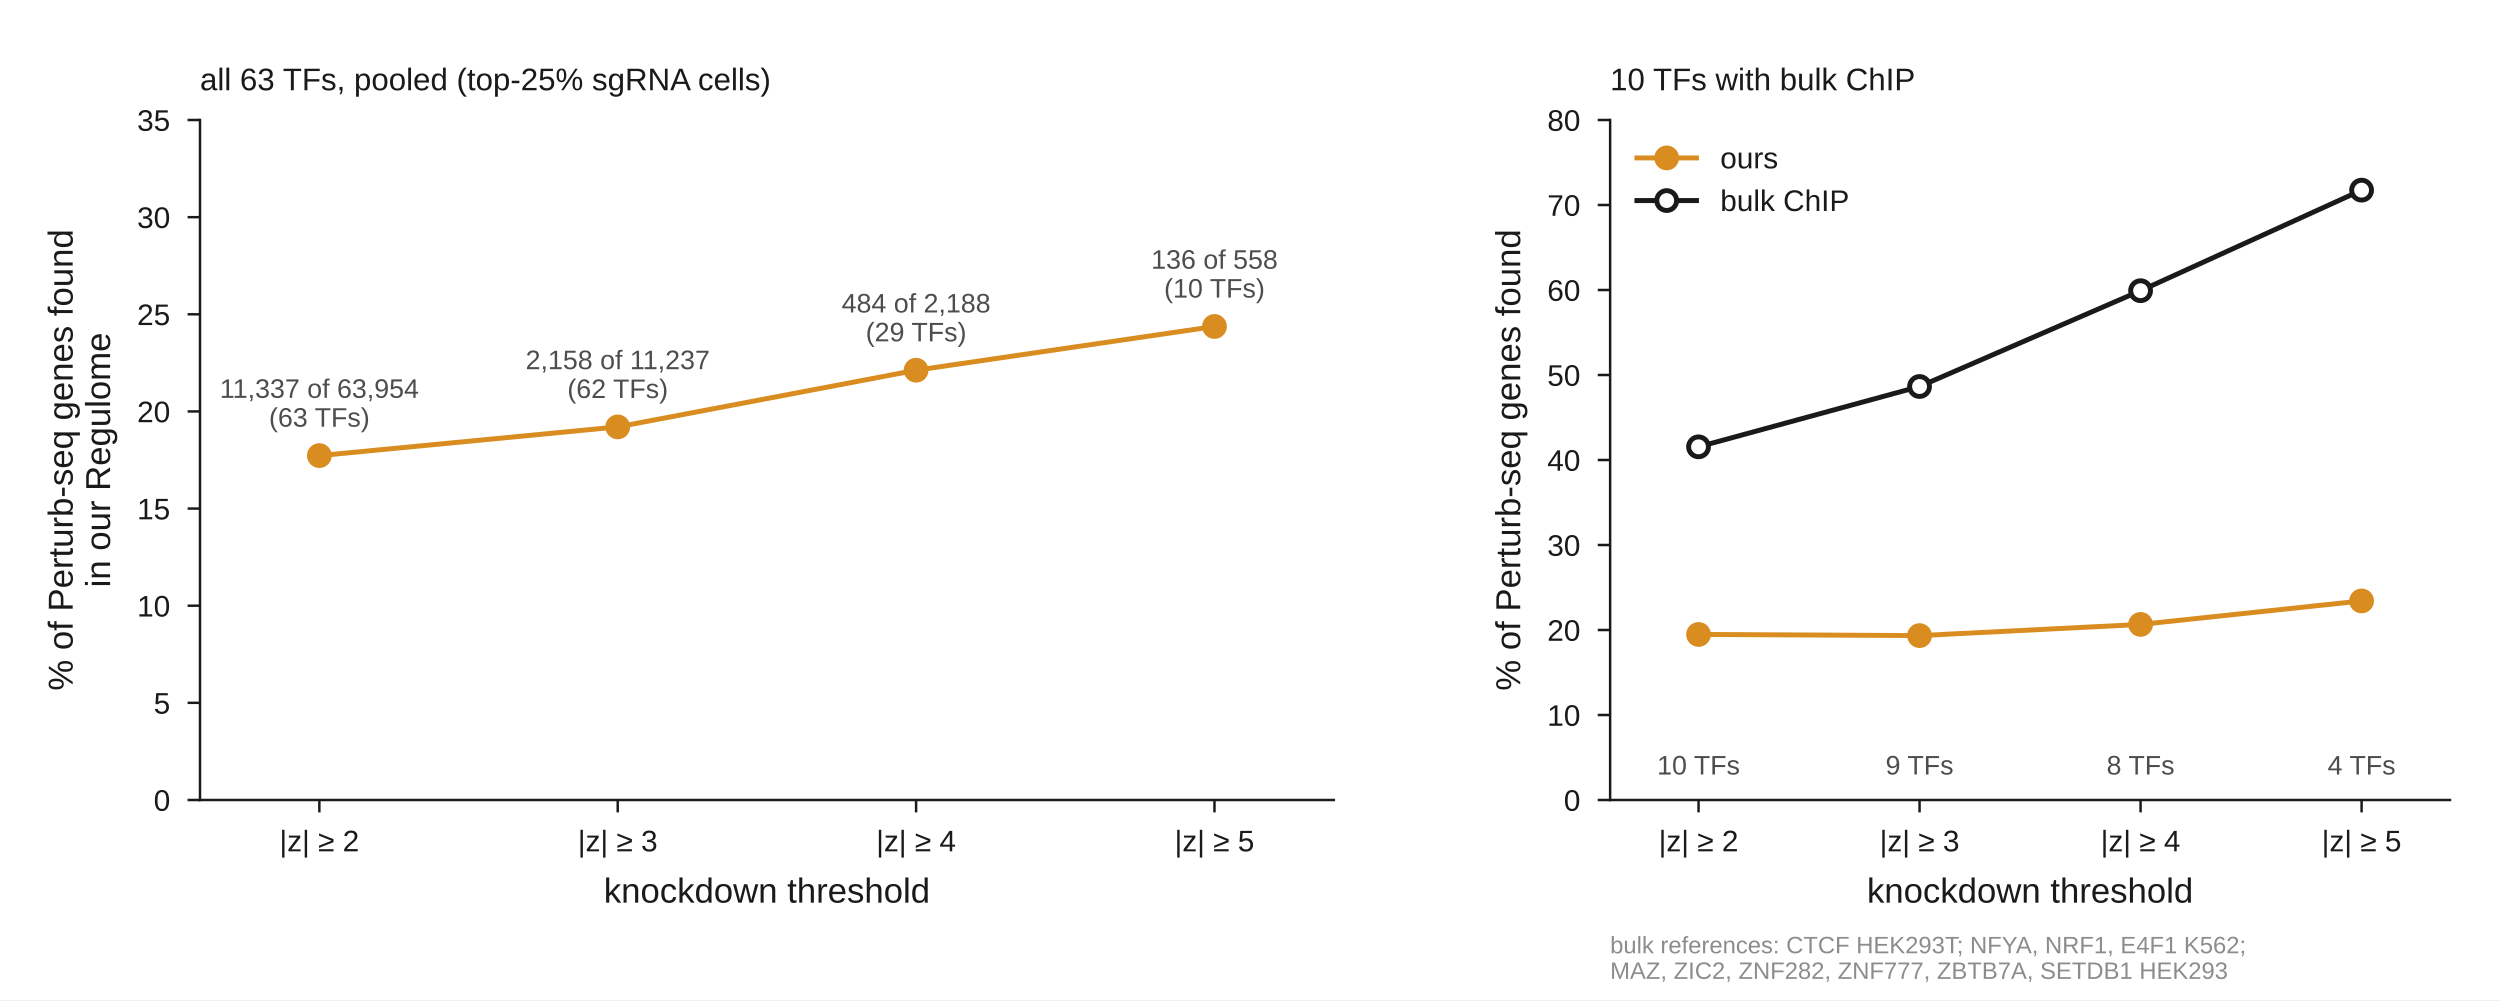
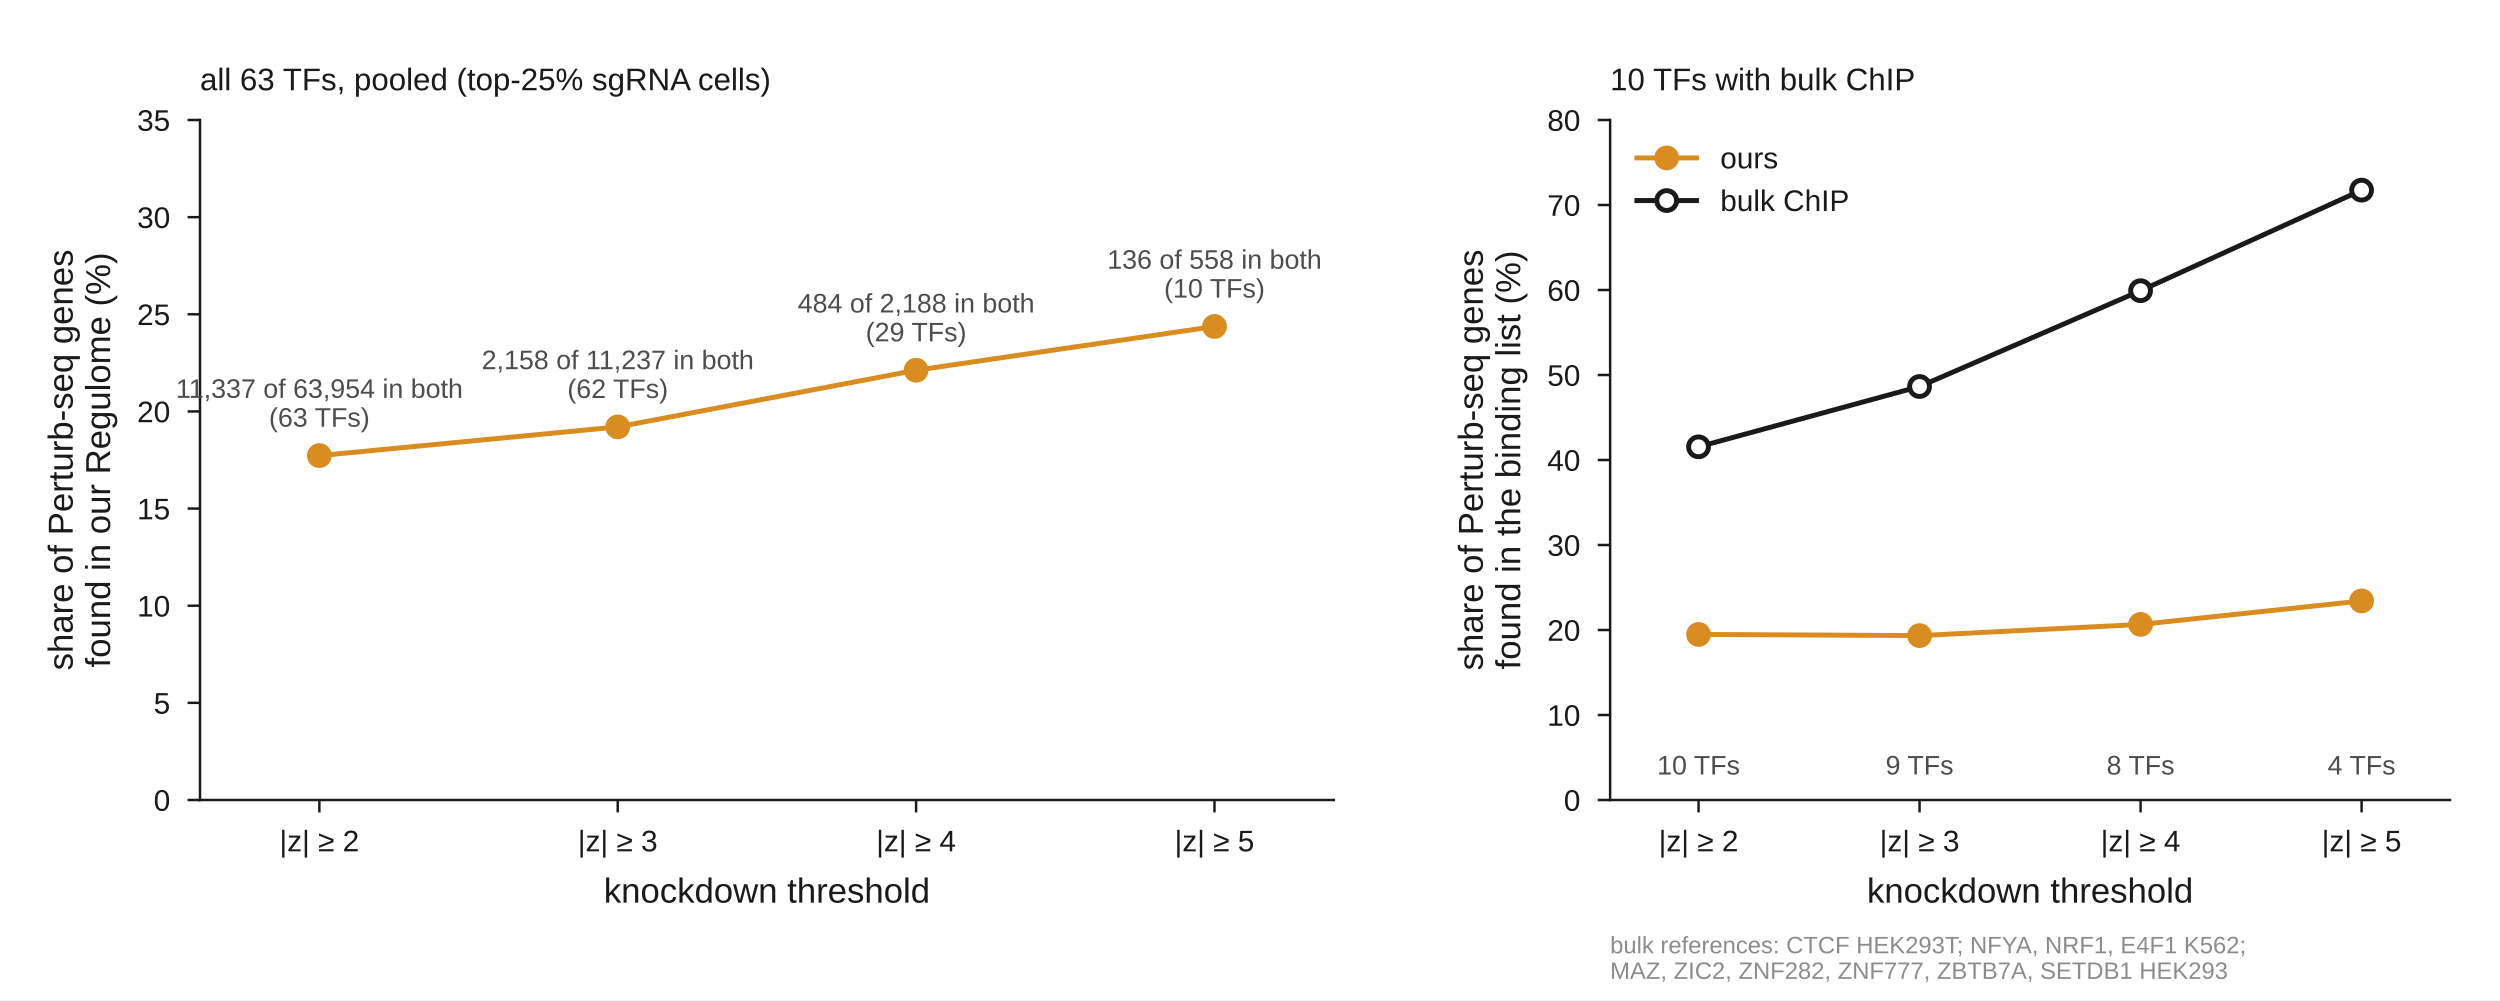
<svg xmlns="http://www.w3.org/2000/svg" xmlns:xlink="http://www.w3.org/1999/xlink" width="504pt" height="201.6pt" viewBox="0 0 504 201.6" version="1.1">
  <defs>
    <style type="text/css">*{stroke-linejoin: round; stroke-linecap: butt}</style>
  </defs>
  <g id="figure_1">
    <g id="patch_1">
      <path d="M 0 201.6  L 504 201.6  L 504 0  L 0 0  z " style="fill: #ffffff" />
    </g>
    <g id="axes_1">
      <g id="patch_2">
        <path d="M 40.32 161.28  L 268.898 161.28  L 268.898 24.192  L 40.32 24.192  z " style="fill: #ffffff" />
      </g>
      <g id="matplotlib.axis_1">
        <g id="xtick_1">
          <g id="line2d_1">
            <defs>
-               <path id="ma39af116a1" d="M 0 0  L 0 2.5  " style="stroke: #1a1a1a; stroke-width: 0.5" />
+               <path id="m817d167416" d="M 0 0  L 0 2.5  " style="stroke: #1a1a1a; stroke-width: 0.5" />
            </defs>
            <g>
-               <use xlink:href="#ma39af116a1" x="64.381" y="161.28" style="fill: #1a1a1a; stroke: #1a1a1a; stroke-width: 0.5" />
+               <use xlink:href="#m817d167416" x="64.381" y="161.28" style="fill: #1a1a1a; stroke: #1a1a1a; stroke-width: 0.5" />
            </g>
          </g>
          <g id="text_1">
            <text style="font-size: 6px; font-family: 'Arial', 'Liberation Sans', 'Helvetica', 'DejaVu Sans', sans-serif; text-anchor: middle; fill: #1a1a1a" x="64.381" y="171.628" transform="rotate(-0 64.38082 171.6281)">|z| ≥ 2</text>
          </g>
        </g>
        <g id="xtick_2">
          <g id="line2d_2">
            <g>
-               <use xlink:href="#ma39af116a1" x="124.533" y="161.28" style="fill: #1a1a1a; stroke: #1a1a1a; stroke-width: 0.5" />
+               <use xlink:href="#m817d167416" x="124.533" y="161.28" style="fill: #1a1a1a; stroke: #1a1a1a; stroke-width: 0.5" />
            </g>
          </g>
          <g id="text_2">
            <text style="font-size: 6px; font-family: 'Arial', 'Liberation Sans', 'Helvetica', 'DejaVu Sans', sans-serif; text-anchor: middle; fill: #1a1a1a" x="124.533" y="171.628" transform="rotate(-0 124.5329 171.6281)">|z| ≥ 3</text>
          </g>
        </g>
        <g id="xtick_3">
          <g id="line2d_3">
            <g>
-               <use xlink:href="#ma39af116a1" x="184.685" y="161.28" style="fill: #1a1a1a; stroke: #1a1a1a; stroke-width: 0.5" />
+               <use xlink:href="#m817d167416" x="184.685" y="161.28" style="fill: #1a1a1a; stroke: #1a1a1a; stroke-width: 0.5" />
            </g>
          </g>
          <g id="text_3">
            <text style="font-size: 6px; font-family: 'Arial', 'Liberation Sans', 'Helvetica', 'DejaVu Sans', sans-serif; text-anchor: middle; fill: #1a1a1a" x="184.685" y="171.628" transform="rotate(-0 184.6849 171.6281)">|z| ≥ 4</text>
          </g>
        </g>
        <g id="xtick_4">
          <g id="line2d_4">
            <g>
-               <use xlink:href="#ma39af116a1" x="244.837" y="161.28" style="fill: #1a1a1a; stroke: #1a1a1a; stroke-width: 0.5" />
+               <use xlink:href="#m817d167416" x="244.837" y="161.28" style="fill: #1a1a1a; stroke: #1a1a1a; stroke-width: 0.5" />
            </g>
          </g>
          <g id="text_4">
            <text style="font-size: 6px; font-family: 'Arial', 'Liberation Sans', 'Helvetica', 'DejaVu Sans', sans-serif; text-anchor: middle; fill: #1a1a1a" x="244.837" y="171.628" transform="rotate(-0 244.837 171.6281)">|z| ≥ 5</text>
          </g>
        </g>
        <g id="text_5">
          <text style="font-size: 7px; font-family: 'Arial', 'Liberation Sans', 'Helvetica', 'DejaVu Sans', sans-serif; text-anchor: middle; fill: #1a1a1a" x="154.609" y="181.972" transform="rotate(-0 154.6089 181.9722)">knockdown threshold</text>
        </g>
      </g>
      <g id="matplotlib.axis_2">
        <g id="ytick_1">
          <g id="line2d_5">
            <defs>
-               <path id="m2c277d2404" d="M 0 0  L -2.5 0  " style="stroke: #1a1a1a; stroke-width: 0.5" />
+               <path id="m8942e10f98" d="M 0 0  L -2.5 0  " style="stroke: #1a1a1a; stroke-width: 0.5" />
            </defs>
            <g>
-               <use xlink:href="#m2c277d2404" x="40.32" y="161.28" style="fill: #1a1a1a; stroke: #1a1a1a; stroke-width: 0.5" />
+               <use xlink:href="#m8942e10f98" x="40.32" y="161.28" style="fill: #1a1a1a; stroke: #1a1a1a; stroke-width: 0.5" />
            </g>
          </g>
          <g id="text_6">
            <text style="font-size: 6px; font-family: 'Arial', 'Liberation Sans', 'Helvetica', 'DejaVu Sans', sans-serif; text-anchor: end; fill: #1a1a1a" x="34.32" y="163.454" transform="rotate(-0 34.32 163.4541)">0</text>
          </g>
        </g>
        <g id="ytick_2">
          <g id="line2d_6">
            <g>
-               <use xlink:href="#m2c277d2404" x="40.32" y="141.696" style="fill: #1a1a1a; stroke: #1a1a1a; stroke-width: 0.5" />
+               <use xlink:href="#m8942e10f98" x="40.32" y="141.696" style="fill: #1a1a1a; stroke: #1a1a1a; stroke-width: 0.5" />
            </g>
          </g>
          <g id="text_7">
            <text style="font-size: 6px; font-family: 'Arial', 'Liberation Sans', 'Helvetica', 'DejaVu Sans', sans-serif; text-anchor: end; fill: #1a1a1a" x="34.32" y="143.87" transform="rotate(-0 34.32 143.8701)">5</text>
          </g>
        </g>
        <g id="ytick_3">
          <g id="line2d_7">
            <g>
-               <use xlink:href="#m2c277d2404" x="40.32" y="122.112" style="fill: #1a1a1a; stroke: #1a1a1a; stroke-width: 0.5" />
+               <use xlink:href="#m8942e10f98" x="40.32" y="122.112" style="fill: #1a1a1a; stroke: #1a1a1a; stroke-width: 0.5" />
            </g>
          </g>
          <g id="text_8">
            <text style="font-size: 6px; font-family: 'Arial', 'Liberation Sans', 'Helvetica', 'DejaVu Sans', sans-serif; text-anchor: end; fill: #1a1a1a" x="34.32" y="124.286" transform="rotate(-0 34.32 124.2861)">10</text>
          </g>
        </g>
        <g id="ytick_4">
          <g id="line2d_8">
            <g>
-               <use xlink:href="#m2c277d2404" x="40.32" y="102.528" style="fill: #1a1a1a; stroke: #1a1a1a; stroke-width: 0.5" />
+               <use xlink:href="#m8942e10f98" x="40.32" y="102.528" style="fill: #1a1a1a; stroke: #1a1a1a; stroke-width: 0.5" />
            </g>
          </g>
          <g id="text_9">
            <text style="font-size: 6px; font-family: 'Arial', 'Liberation Sans', 'Helvetica', 'DejaVu Sans', sans-serif; text-anchor: end; fill: #1a1a1a" x="34.32" y="104.702" transform="rotate(-0 34.32 104.7021)">15</text>
          </g>
        </g>
        <g id="ytick_5">
          <g id="line2d_9">
            <g>
-               <use xlink:href="#m2c277d2404" x="40.32" y="82.944" style="fill: #1a1a1a; stroke: #1a1a1a; stroke-width: 0.5" />
+               <use xlink:href="#m8942e10f98" x="40.32" y="82.944" style="fill: #1a1a1a; stroke: #1a1a1a; stroke-width: 0.5" />
            </g>
          </g>
          <g id="text_10">
            <text style="font-size: 6px; font-family: 'Arial', 'Liberation Sans', 'Helvetica', 'DejaVu Sans', sans-serif; text-anchor: end; fill: #1a1a1a" x="34.32" y="85.118" transform="rotate(-0 34.32 85.11806)">20</text>
          </g>
        </g>
        <g id="ytick_6">
          <g id="line2d_10">
            <g>
-               <use xlink:href="#m2c277d2404" x="40.32" y="63.36" style="fill: #1a1a1a; stroke: #1a1a1a; stroke-width: 0.5" />
+               <use xlink:href="#m8942e10f98" x="40.32" y="63.36" style="fill: #1a1a1a; stroke: #1a1a1a; stroke-width: 0.5" />
            </g>
          </g>
          <g id="text_11">
            <text style="font-size: 6px; font-family: 'Arial', 'Liberation Sans', 'Helvetica', 'DejaVu Sans', sans-serif; text-anchor: end; fill: #1a1a1a" x="34.32" y="65.534" transform="rotate(-0 34.32 65.53406)">25</text>
          </g>
        </g>
        <g id="ytick_7">
          <g id="line2d_11">
            <g>
-               <use xlink:href="#m2c277d2404" x="40.32" y="43.776" style="fill: #1a1a1a; stroke: #1a1a1a; stroke-width: 0.5" />
+               <use xlink:href="#m8942e10f98" x="40.32" y="43.776" style="fill: #1a1a1a; stroke: #1a1a1a; stroke-width: 0.5" />
            </g>
          </g>
          <g id="text_12">
            <text style="font-size: 6px; font-family: 'Arial', 'Liberation Sans', 'Helvetica', 'DejaVu Sans', sans-serif; text-anchor: end; fill: #1a1a1a" x="34.32" y="45.95" transform="rotate(-0 34.32 45.95006)">30</text>
          </g>
        </g>
        <g id="ytick_8">
          <g id="line2d_12">
            <g>
-               <use xlink:href="#m2c277d2404" x="40.32" y="24.192" style="fill: #1a1a1a; stroke: #1a1a1a; stroke-width: 0.5" />
+               <use xlink:href="#m8942e10f98" x="40.32" y="24.192" style="fill: #1a1a1a; stroke: #1a1a1a; stroke-width: 0.5" />
            </g>
          </g>
          <g id="text_13">
            <text style="font-size: 6px; font-family: 'Arial', 'Liberation Sans', 'Helvetica', 'DejaVu Sans', sans-serif; text-anchor: end; fill: #1a1a1a" x="34.32" y="26.366" transform="rotate(-0 34.32 26.36606)">35</text>
          </g>
        </g>
        <g id="text_14">
-           <text style="font-size: 7px; font-family: 'Arial', 'Liberation Sans', 'Helvetica', 'DejaVu Sans', sans-serif; fill: #1a1a1a" transform="translate(14.6545 139.234) rotate(-90)">% of Perturb-seq genes found</text>
-           <text style="font-size: 7px; font-family: 'Arial', 'Liberation Sans', 'Helvetica', 'DejaVu Sans', sans-serif; fill: #1a1a1a" transform="translate(22.19438 118.4151) rotate(-90)">in our Regulome</text>
+           <text style="font-size: 7px; font-family: 'Arial', 'Liberation Sans', 'Helvetica', 'DejaVu Sans', sans-serif; fill: #1a1a1a" transform="translate(14.6545 135.1462) rotate(-90)">share of Perturb-seq genes</text>
+           <text style="font-size: 7px; font-family: 'Arial', 'Liberation Sans', 'Helvetica', 'DejaVu Sans', sans-serif; fill: #1a1a1a" transform="translate(22.19438 134.5605) rotate(-90)">found in our Regulome (%)</text>
        </g>
      </g>
      <g id="line2d_13">
-         <path d="M 64.381 91.847  L 124.533 86.062  L 184.685 74.636  L 244.837 65.816  " clip-path="url(#pc2874d5307)" style="fill: none; stroke: #d98c1f; stroke-linecap: square" />
+         <path d="M 64.381 91.847  L 124.533 86.062  L 184.685 74.636  L 244.837 65.816  " clip-path="url(#p32b962ff12)" style="fill: none; stroke: #d98c1f; stroke-linecap: square" />
        <defs>
-           <path id="m53cc49fecb" d="M 0 2  C 0.53 2 1.039 1.789 1.414 1.414  C 1.789 1.039 2 0.53 2 0  C 2 -0.53 1.789 -1.039 1.414 -1.414  C 1.039 -1.789 0.53 -2 0 -2  C -0.53 -2 -1.039 -1.789 -1.414 -1.414  C -1.789 -1.039 -2 -0.53 -2 0  C -2 0.53 -1.789 1.039 -1.414 1.414  C -1.039 1.789 -0.53 2 0 2  z " style="stroke: #d98c1f" />
+           <path id="m6b6a42c73a" d="M 0 2  C 0.53 2 1.039 1.789 1.414 1.414  C 1.789 1.039 2 0.53 2 0  C 2 -0.53 1.789 -1.039 1.414 -1.414  C 1.039 -1.789 0.53 -2 0 -2  C -0.53 -2 -1.039 -1.789 -1.414 -1.414  C -1.789 -1.039 -2 -0.53 -2 0  C -2 0.53 -1.789 1.039 -1.414 1.414  C -1.039 1.789 -0.53 2 0 2  z " style="stroke: #d98c1f" />
        </defs>
-         <g clip-path="url(#pc2874d5307)">
-           <use xlink:href="#m53cc49fecb" x="64.381" y="91.847" style="fill: #d98c1f; stroke: #d98c1f" />
-           <use xlink:href="#m53cc49fecb" x="124.533" y="86.062" style="fill: #d98c1f; stroke: #d98c1f" />
-           <use xlink:href="#m53cc49fecb" x="184.685" y="74.636" style="fill: #d98c1f; stroke: #d98c1f" />
-           <use xlink:href="#m53cc49fecb" x="244.837" y="65.816" style="fill: #d98c1f; stroke: #d98c1f" />
+         <g clip-path="url(#p32b962ff12)">
+           <use xlink:href="#m6b6a42c73a" x="64.381" y="91.847" style="fill: #d98c1f; stroke: #d98c1f" />
+           <use xlink:href="#m6b6a42c73a" x="124.533" y="86.062" style="fill: #d98c1f; stroke: #d98c1f" />
+           <use xlink:href="#m6b6a42c73a" x="184.685" y="74.636" style="fill: #d98c1f; stroke: #d98c1f" />
+           <use xlink:href="#m6b6a42c73a" x="244.837" y="65.816" style="fill: #d98c1f; stroke: #d98c1f" />
        </g>
      </g>
      <g id="patch_3">
        <path d="M 40.32 161.28  L 40.32 24.192  " style="fill: none; stroke: #1a1a1a; stroke-width: 0.5; stroke-linejoin: miter; stroke-linecap: square" />
      </g>
      <g id="patch_4">
        <path d="M 40.32 161.28  L 268.898 161.28  " style="fill: none; stroke: #1a1a1a; stroke-width: 0.5; stroke-linejoin: miter; stroke-linecap: square" />
      </g>
      <g id="text_15">
-         <text style="font-size: 5.4px; font-family: 'Arial', 'Liberation Sans', 'Helvetica', 'DejaVu Sans', sans-serif; fill: #4d4d4d" transform="translate(44.3135 80.20975)">11,337 of 63,954</text>
+         <text style="font-size: 5.4px; font-family: 'Arial', 'Liberation Sans', 'Helvetica', 'DejaVu Sans', sans-serif; fill: #4d4d4d" transform="translate(35.4575 80.20975)">11,337 of 63,954 in both</text>
        <text style="font-size: 5.4px; font-family: 'Arial', 'Liberation Sans', 'Helvetica', 'DejaVu Sans', sans-serif; fill: #4d4d4d" transform="translate(54.22882 86.02623)">(63 TFs)</text>
      </g>
      <g id="text_16">
-         <text style="font-size: 5.4px; font-family: 'Arial', 'Liberation Sans', 'Helvetica', 'DejaVu Sans', sans-serif; fill: #4d4d4d" transform="translate(105.967 74.42464)">2,158 of 11,237</text>
+         <text style="font-size: 5.4px; font-family: 'Arial', 'Liberation Sans', 'Helvetica', 'DejaVu Sans', sans-serif; fill: #4d4d4d" transform="translate(97.11101 74.42464)">2,158 of 11,237 in both</text>
        <text style="font-size: 5.4px; font-family: 'Arial', 'Liberation Sans', 'Helvetica', 'DejaVu Sans', sans-serif; fill: #4d4d4d" transform="translate(114.3809 80.24111)">(62 TFs)</text>
      </g>
      <g id="text_17">
-         <text style="font-size: 5.4px; font-family: 'Arial', 'Liberation Sans', 'Helvetica', 'DejaVu Sans', sans-serif; fill: #4d4d4d" transform="translate(169.6729 62.99933)">484 of 2,188</text>
+         <text style="font-size: 5.4px; font-family: 'Arial', 'Liberation Sans', 'Helvetica', 'DejaVu Sans', sans-serif; fill: #4d4d4d" transform="translate(160.8169 62.99933)">484 of 2,188 in both</text>
        <text style="font-size: 5.4px; font-family: 'Arial', 'Liberation Sans', 'Helvetica', 'DejaVu Sans', sans-serif; fill: #4d4d4d" transform="translate(174.5329 68.81581)">(29 TFs)</text>
      </g>
      <g id="text_18">
-         <text style="font-size: 5.4px; font-family: 'Arial', 'Liberation Sans', 'Helvetica', 'DejaVu Sans', sans-serif; fill: #4d4d4d" transform="translate(232.0765 54.1787)">136 of 558</text>
+         <text style="font-size: 5.4px; font-family: 'Arial', 'Liberation Sans', 'Helvetica', 'DejaVu Sans', sans-serif; fill: #4d4d4d" transform="translate(223.2206 54.1787)">136 of 558 in both</text>
        <text style="font-size: 5.4px; font-family: 'Arial', 'Liberation Sans', 'Helvetica', 'DejaVu Sans', sans-serif; fill: #4d4d4d" transform="translate(234.685 59.99517)">(10 TFs)</text>
      </g>
      <g id="text_19">
        <text style="font-size: 6.3px; font-family: 'Arial', 'Liberation Sans', 'Helvetica', 'DejaVu Sans', sans-serif; text-anchor: start; fill: #1a1a1a" x="40.32" y="18.192" transform="rotate(-0 40.32 18.192)">all 63 TFs, pooled (top-25% sgRNA cells)</text>
      </g>
    </g>
    <g id="axes_2">
      <g id="patch_5">
        <path d="M 324.603 161.28  L 493.92 161.28  L 493.92 24.192  L 324.603 24.192  z " style="fill: #ffffff" />
      </g>
      <g id="matplotlib.axis_3">
        <g id="xtick_5">
          <g id="line2d_14">
            <g>
-               <use xlink:href="#ma39af116a1" x="342.426" y="161.28" style="fill: #1a1a1a; stroke: #1a1a1a; stroke-width: 0.5" />
+               <use xlink:href="#m817d167416" x="342.426" y="161.28" style="fill: #1a1a1a; stroke: #1a1a1a; stroke-width: 0.5" />
            </g>
          </g>
          <g id="text_20">
            <text style="font-size: 6px; font-family: 'Arial', 'Liberation Sans', 'Helvetica', 'DejaVu Sans', sans-serif; text-anchor: middle; fill: #1a1a1a" x="342.426" y="171.628" transform="rotate(-0 342.4259 171.6281)">|z| ≥ 2</text>
          </g>
        </g>
        <g id="xtick_6">
          <g id="line2d_15">
            <g>
-               <use xlink:href="#ma39af116a1" x="386.983" y="161.28" style="fill: #1a1a1a; stroke: #1a1a1a; stroke-width: 0.5" />
+               <use xlink:href="#m817d167416" x="386.983" y="161.28" style="fill: #1a1a1a; stroke: #1a1a1a; stroke-width: 0.5" />
            </g>
          </g>
          <g id="text_21">
            <text style="font-size: 6px; font-family: 'Arial', 'Liberation Sans', 'Helvetica', 'DejaVu Sans', sans-serif; text-anchor: middle; fill: #1a1a1a" x="386.983" y="171.628" transform="rotate(-0 386.983 171.6281)">|z| ≥ 3</text>
          </g>
        </g>
        <g id="xtick_7">
          <g id="line2d_16">
            <g>
-               <use xlink:href="#ma39af116a1" x="431.54" y="161.28" style="fill: #1a1a1a; stroke: #1a1a1a; stroke-width: 0.5" />
+               <use xlink:href="#m817d167416" x="431.54" y="161.28" style="fill: #1a1a1a; stroke: #1a1a1a; stroke-width: 0.5" />
            </g>
          </g>
          <g id="text_22">
            <text style="font-size: 6px; font-family: 'Arial', 'Liberation Sans', 'Helvetica', 'DejaVu Sans', sans-serif; text-anchor: middle; fill: #1a1a1a" x="431.54" y="171.628" transform="rotate(-0 431.5401 171.6281)">|z| ≥ 4</text>
          </g>
        </g>
        <g id="xtick_8">
          <g id="line2d_17">
            <g>
-               <use xlink:href="#ma39af116a1" x="476.097" y="161.28" style="fill: #1a1a1a; stroke: #1a1a1a; stroke-width: 0.5" />
+               <use xlink:href="#m817d167416" x="476.097" y="161.28" style="fill: #1a1a1a; stroke: #1a1a1a; stroke-width: 0.5" />
            </g>
          </g>
          <g id="text_23">
            <text style="font-size: 6px; font-family: 'Arial', 'Liberation Sans', 'Helvetica', 'DejaVu Sans', sans-serif; text-anchor: middle; fill: #1a1a1a" x="476.097" y="171.628" transform="rotate(-0 476.0972 171.6281)">|z| ≥ 5</text>
          </g>
        </g>
        <g id="text_24">
          <text style="font-size: 7px; font-family: 'Arial', 'Liberation Sans', 'Helvetica', 'DejaVu Sans', sans-serif; text-anchor: middle; fill: #1a1a1a" x="409.262" y="181.972" transform="rotate(-0 409.2615 181.9722)">knockdown threshold</text>
        </g>
      </g>
      <g id="matplotlib.axis_4">
        <g id="ytick_9">
          <g id="line2d_18">
            <g>
-               <use xlink:href="#m2c277d2404" x="324.603" y="161.28" style="fill: #1a1a1a; stroke: #1a1a1a; stroke-width: 0.5" />
+               <use xlink:href="#m8942e10f98" x="324.603" y="161.28" style="fill: #1a1a1a; stroke: #1a1a1a; stroke-width: 0.5" />
            </g>
          </g>
          <g id="text_25">
            <text style="font-size: 6px; font-family: 'Arial', 'Liberation Sans', 'Helvetica', 'DejaVu Sans', sans-serif; text-anchor: end; fill: #1a1a1a" x="318.603" y="163.454" transform="rotate(-0 318.6031 163.4541)">0</text>
          </g>
        </g>
        <g id="ytick_10">
          <g id="line2d_19">
            <g>
-               <use xlink:href="#m2c277d2404" x="324.603" y="144.144" style="fill: #1a1a1a; stroke: #1a1a1a; stroke-width: 0.5" />
+               <use xlink:href="#m8942e10f98" x="324.603" y="144.144" style="fill: #1a1a1a; stroke: #1a1a1a; stroke-width: 0.5" />
            </g>
          </g>
          <g id="text_26">
            <text style="font-size: 6px; font-family: 'Arial', 'Liberation Sans', 'Helvetica', 'DejaVu Sans', sans-serif; text-anchor: end; fill: #1a1a1a" x="318.603" y="146.318" transform="rotate(-0 318.6031 146.3181)">10</text>
          </g>
        </g>
        <g id="ytick_11">
          <g id="line2d_20">
            <g>
-               <use xlink:href="#m2c277d2404" x="324.603" y="127.008" style="fill: #1a1a1a; stroke: #1a1a1a; stroke-width: 0.5" />
+               <use xlink:href="#m8942e10f98" x="324.603" y="127.008" style="fill: #1a1a1a; stroke: #1a1a1a; stroke-width: 0.5" />
            </g>
          </g>
          <g id="text_27">
            <text style="font-size: 6px; font-family: 'Arial', 'Liberation Sans', 'Helvetica', 'DejaVu Sans', sans-serif; text-anchor: end; fill: #1a1a1a" x="318.603" y="129.182" transform="rotate(-0 318.6031 129.1821)">20</text>
          </g>
        </g>
        <g id="ytick_12">
          <g id="line2d_21">
            <g>
-               <use xlink:href="#m2c277d2404" x="324.603" y="109.872" style="fill: #1a1a1a; stroke: #1a1a1a; stroke-width: 0.5" />
+               <use xlink:href="#m8942e10f98" x="324.603" y="109.872" style="fill: #1a1a1a; stroke: #1a1a1a; stroke-width: 0.5" />
            </g>
          </g>
          <g id="text_28">
            <text style="font-size: 6px; font-family: 'Arial', 'Liberation Sans', 'Helvetica', 'DejaVu Sans', sans-serif; text-anchor: end; fill: #1a1a1a" x="318.603" y="112.046" transform="rotate(-0 318.6031 112.0461)">30</text>
          </g>
        </g>
        <g id="ytick_13">
          <g id="line2d_22">
            <g>
-               <use xlink:href="#m2c277d2404" x="324.603" y="92.736" style="fill: #1a1a1a; stroke: #1a1a1a; stroke-width: 0.5" />
+               <use xlink:href="#m8942e10f98" x="324.603" y="92.736" style="fill: #1a1a1a; stroke: #1a1a1a; stroke-width: 0.5" />
            </g>
          </g>
          <g id="text_29">
            <text style="font-size: 6px; font-family: 'Arial', 'Liberation Sans', 'Helvetica', 'DejaVu Sans', sans-serif; text-anchor: end; fill: #1a1a1a" x="318.603" y="94.91" transform="rotate(-0 318.6031 94.91006)">40</text>
          </g>
        </g>
        <g id="ytick_14">
          <g id="line2d_23">
            <g>
-               <use xlink:href="#m2c277d2404" x="324.603" y="75.6" style="fill: #1a1a1a; stroke: #1a1a1a; stroke-width: 0.5" />
+               <use xlink:href="#m8942e10f98" x="324.603" y="75.6" style="fill: #1a1a1a; stroke: #1a1a1a; stroke-width: 0.5" />
            </g>
          </g>
          <g id="text_30">
            <text style="font-size: 6px; font-family: 'Arial', 'Liberation Sans', 'Helvetica', 'DejaVu Sans', sans-serif; text-anchor: end; fill: #1a1a1a" x="318.603" y="77.774" transform="rotate(-0 318.6031 77.77406)">50</text>
          </g>
        </g>
        <g id="ytick_15">
          <g id="line2d_24">
            <g>
-               <use xlink:href="#m2c277d2404" x="324.603" y="58.464" style="fill: #1a1a1a; stroke: #1a1a1a; stroke-width: 0.5" />
+               <use xlink:href="#m8942e10f98" x="324.603" y="58.464" style="fill: #1a1a1a; stroke: #1a1a1a; stroke-width: 0.5" />
            </g>
          </g>
          <g id="text_31">
            <text style="font-size: 6px; font-family: 'Arial', 'Liberation Sans', 'Helvetica', 'DejaVu Sans', sans-serif; text-anchor: end; fill: #1a1a1a" x="318.603" y="60.638" transform="rotate(-0 318.6031 60.63806)">60</text>
          </g>
        </g>
        <g id="ytick_16">
          <g id="line2d_25">
            <g>
-               <use xlink:href="#m2c277d2404" x="324.603" y="41.328" style="fill: #1a1a1a; stroke: #1a1a1a; stroke-width: 0.5" />
+               <use xlink:href="#m8942e10f98" x="324.603" y="41.328" style="fill: #1a1a1a; stroke: #1a1a1a; stroke-width: 0.5" />
            </g>
          </g>
          <g id="text_32">
            <text style="font-size: 6px; font-family: 'Arial', 'Liberation Sans', 'Helvetica', 'DejaVu Sans', sans-serif; text-anchor: end; fill: #1a1a1a" x="318.603" y="43.502" transform="rotate(-0 318.6031 43.50206)">70</text>
          </g>
        </g>
        <g id="ytick_17">
          <g id="line2d_26">
            <g>
-               <use xlink:href="#m2c277d2404" x="324.603" y="24.192" style="fill: #1a1a1a; stroke: #1a1a1a; stroke-width: 0.5" />
+               <use xlink:href="#m8942e10f98" x="324.603" y="24.192" style="fill: #1a1a1a; stroke: #1a1a1a; stroke-width: 0.5" />
            </g>
          </g>
          <g id="text_33">
            <text style="font-size: 6px; font-family: 'Arial', 'Liberation Sans', 'Helvetica', 'DejaVu Sans', sans-serif; text-anchor: end; fill: #1a1a1a" x="318.603" y="26.366" transform="rotate(-0 318.6031 26.36606)">80</text>
          </g>
        </g>
        <g id="text_34">
-           <text style="font-size: 7px; font-family: 'Arial', 'Liberation Sans', 'Helvetica', 'DejaVu Sans', sans-serif; text-anchor: middle; fill: #1a1a1a" x="306.477" y="92.736" transform="rotate(-90 306.4775 92.736)">% of Perturb-seq genes found</text>
+           <text style="font-size: 7px; font-family: 'Arial', 'Liberation Sans', 'Helvetica', 'DejaVu Sans', sans-serif; fill: #1a1a1a" transform="translate(298.9376 135.1462) rotate(-90)">share of Perturb-seq genes</text>
+           <text style="font-size: 7px; font-family: 'Arial', 'Liberation Sans', 'Helvetica', 'DejaVu Sans', sans-serif; fill: #1a1a1a" transform="translate(306.4775 134.952) rotate(-90)">found in the binding list (%)</text>
        </g>
      </g>
      <g id="line2d_27">
-         <path d="M 342.426 127.906  L 386.983 128.139  L 431.54 125.882  L 476.097 121.147  " clip-path="url(#p74005932c3)" style="fill: none; stroke: #d98c1f; stroke-linecap: square" />
-         <g clip-path="url(#p74005932c3)">
-           <use xlink:href="#m53cc49fecb" x="342.426" y="127.906" style="fill: #d98c1f; stroke: #d98c1f" />
-           <use xlink:href="#m53cc49fecb" x="386.983" y="128.139" style="fill: #d98c1f; stroke: #d98c1f" />
-           <use xlink:href="#m53cc49fecb" x="431.54" y="125.882" style="fill: #d98c1f; stroke: #d98c1f" />
-           <use xlink:href="#m53cc49fecb" x="476.097" y="121.147" style="fill: #d98c1f; stroke: #d98c1f" />
+         <path d="M 342.426 127.906  L 386.983 128.139  L 431.54 125.882  L 476.097 121.147  " clip-path="url(#p72861b918a)" style="fill: none; stroke: #d98c1f; stroke-linecap: square" />
+         <g clip-path="url(#p72861b918a)">
+           <use xlink:href="#m6b6a42c73a" x="342.426" y="127.906" style="fill: #d98c1f; stroke: #d98c1f" />
+           <use xlink:href="#m6b6a42c73a" x="386.983" y="128.139" style="fill: #d98c1f; stroke: #d98c1f" />
+           <use xlink:href="#m6b6a42c73a" x="431.54" y="125.882" style="fill: #d98c1f; stroke: #d98c1f" />
+           <use xlink:href="#m6b6a42c73a" x="476.097" y="121.147" style="fill: #d98c1f; stroke: #d98c1f" />
        </g>
      </g>
      <g id="line2d_28">
-         <path d="M 342.426 90.08  L 386.983 77.92  L 431.54 58.605  L 476.097 38.334  " clip-path="url(#p74005932c3)" style="fill: none; stroke: #1a1a1a; stroke-linecap: square" />
+         <path d="M 342.426 90.08  L 386.983 77.92  L 431.54 58.605  L 476.097 38.334  " clip-path="url(#p72861b918a)" style="fill: none; stroke: #1a1a1a; stroke-linecap: square" />
        <defs>
-           <path id="mc4207099fb" d="M 0 2  C 0.53 2 1.039 1.789 1.414 1.414  C 1.789 1.039 2 0.53 2 0  C 2 -0.53 1.789 -1.039 1.414 -1.414  C 1.039 -1.789 0.53 -2 0 -2  C -0.53 -2 -1.039 -1.789 -1.414 -1.414  C -1.789 -1.039 -2 -0.53 -2 0  C -2 0.53 -1.789 1.039 -1.414 1.414  C -1.039 1.789 -0.53 2 0 2  z " style="stroke: #1a1a1a" />
+           <path id="m90f9fd735e" d="M 0 2  C 0.53 2 1.039 1.789 1.414 1.414  C 1.789 1.039 2 0.53 2 0  C 2 -0.53 1.789 -1.039 1.414 -1.414  C 1.039 -1.789 0.53 -2 0 -2  C -0.53 -2 -1.039 -1.789 -1.414 -1.414  C -1.789 -1.039 -2 -0.53 -2 0  C -2 0.53 -1.789 1.039 -1.414 1.414  C -1.039 1.789 -0.53 2 0 2  z " style="stroke: #1a1a1a" />
        </defs>
-         <g clip-path="url(#p74005932c3)">
-           <use xlink:href="#mc4207099fb" x="342.426" y="90.08" style="fill: #ffffff; stroke: #1a1a1a" />
-           <use xlink:href="#mc4207099fb" x="386.983" y="77.92" style="fill: #ffffff; stroke: #1a1a1a" />
-           <use xlink:href="#mc4207099fb" x="431.54" y="58.605" style="fill: #ffffff; stroke: #1a1a1a" />
-           <use xlink:href="#mc4207099fb" x="476.097" y="38.334" style="fill: #ffffff; stroke: #1a1a1a" />
+         <g clip-path="url(#p72861b918a)">
+           <use xlink:href="#m90f9fd735e" x="342.426" y="90.08" style="fill: #ffffff; stroke: #1a1a1a" />
+           <use xlink:href="#m90f9fd735e" x="386.983" y="77.92" style="fill: #ffffff; stroke: #1a1a1a" />
+           <use xlink:href="#m90f9fd735e" x="431.54" y="58.605" style="fill: #ffffff; stroke: #1a1a1a" />
+           <use xlink:href="#m90f9fd735e" x="476.097" y="38.334" style="fill: #ffffff; stroke: #1a1a1a" />
        </g>
      </g>
      <g id="patch_6">
        <path d="M 324.603 161.28  L 324.603 24.192  " style="fill: none; stroke: #1a1a1a; stroke-width: 0.5; stroke-linejoin: miter; stroke-linecap: square" />
      </g>
      <g id="patch_7">
        <path d="M 324.603 161.28  L 493.92 161.28  " style="fill: none; stroke: #1a1a1a; stroke-width: 0.5; stroke-linejoin: miter; stroke-linecap: square" />
      </g>
      <g id="text_35">
        <text style="font-size: 5.4px; font-family: 'Arial', 'Liberation Sans', 'Helvetica', 'DejaVu Sans', sans-serif; text-anchor: middle; fill: #4d4d4d" x="342.426" y="156.139" transform="rotate(-0 342.4259 156.1392)">10 TFs</text>
      </g>
      <g id="text_36">
        <text style="font-size: 5.4px; font-family: 'Arial', 'Liberation Sans', 'Helvetica', 'DejaVu Sans', sans-serif; text-anchor: middle; fill: #4d4d4d" x="386.983" y="156.139" transform="rotate(-0 386.983 156.1392)">9 TFs</text>
      </g>
      <g id="text_37">
        <text style="font-size: 5.4px; font-family: 'Arial', 'Liberation Sans', 'Helvetica', 'DejaVu Sans', sans-serif; text-anchor: middle; fill: #4d4d4d" x="431.54" y="156.139" transform="rotate(-0 431.5401 156.1392)">8 TFs</text>
      </g>
      <g id="text_38">
        <text style="font-size: 5.4px; font-family: 'Arial', 'Liberation Sans', 'Helvetica', 'DejaVu Sans', sans-serif; text-anchor: middle; fill: #4d4d4d" x="476.097" y="156.139" transform="rotate(-0 476.0972 156.1392)">4 TFs</text>
      </g>
      <g id="text_39">
        <text style="font-size: 4.8px; font-family: 'Arial', 'Liberation Sans', 'Helvetica', 'DejaVu Sans', sans-serif; fill: #8c8c8c" transform="translate(324.6031 192.1761)">bulk references: CTCF HEK293T; NFYA, NRF1, E4F1 K562;</text>
        <text style="font-size: 4.8px; font-family: 'Arial', 'Liberation Sans', 'Helvetica', 'DejaVu Sans', sans-serif; fill: #8c8c8c" transform="translate(324.6031 197.3463)">MAZ, ZIC2, ZNF282, ZNF777, ZBTB7A, SETDB1 HEK293</text>
      </g>
      <g id="text_40">
        <text style="font-size: 6.3px; font-family: 'Arial', 'Liberation Sans', 'Helvetica', 'DejaVu Sans', sans-serif; text-anchor: start; fill: #1a1a1a" x="324.603" y="18.192" transform="rotate(-0 324.6031 18.192)">10 TFs with bulk ChIP</text>
      </g>
      <g id="legend_1">
        <g id="line2d_29">
          <path d="M 330.003 31.84  L 336.003 31.84  L 342.003 31.84  " style="fill: none; stroke: #d98c1f; stroke-linecap: square" />
          <g>
-             <use xlink:href="#m53cc49fecb" x="336.003" y="31.84" style="fill: #d98c1f; stroke: #d98c1f" />
+             <use xlink:href="#m6b6a42c73a" x="336.003" y="31.84" style="fill: #d98c1f; stroke: #d98c1f" />
          </g>
        </g>
        <g id="text_41">
          <text style="font-size: 6px; font-family: 'Arial', 'Liberation Sans', 'Helvetica', 'DejaVu Sans', sans-serif; text-anchor: start; fill: #1a1a1a" x="346.803" y="33.94" transform="rotate(-0 346.8031 33.94013)">ours</text>
        </g>
        <g id="line2d_30">
          <path d="M 330.003 40.433  L 336.003 40.433  L 342.003 40.433  " style="fill: none; stroke: #1a1a1a; stroke-linecap: square" />
          <g>
-             <use xlink:href="#mc4207099fb" x="336.003" y="40.433" style="fill: #ffffff; stroke: #1a1a1a" />
+             <use xlink:href="#m90f9fd735e" x="336.003" y="40.433" style="fill: #ffffff; stroke: #1a1a1a" />
          </g>
        </g>
        <g id="text_42">
          <text style="font-size: 6px; font-family: 'Arial', 'Liberation Sans', 'Helvetica', 'DejaVu Sans', sans-serif; text-anchor: start; fill: #1a1a1a" x="346.803" y="42.533" transform="rotate(-0 346.8031 42.53325)">bulk ChIP</text>
        </g>
      </g>
    </g>
  </g>
  <defs>
-     <clipPath id="pc2874d5307">
+     <clipPath id="p32b962ff12">
      <rect x="40.32" y="24.192" width="228.578" height="137.088" />
    </clipPath>
-     <clipPath id="p74005932c3">
+     <clipPath id="p72861b918a">
      <rect x="324.603" y="24.192" width="169.317" height="137.088" />
    </clipPath>
  </defs>
</svg>
